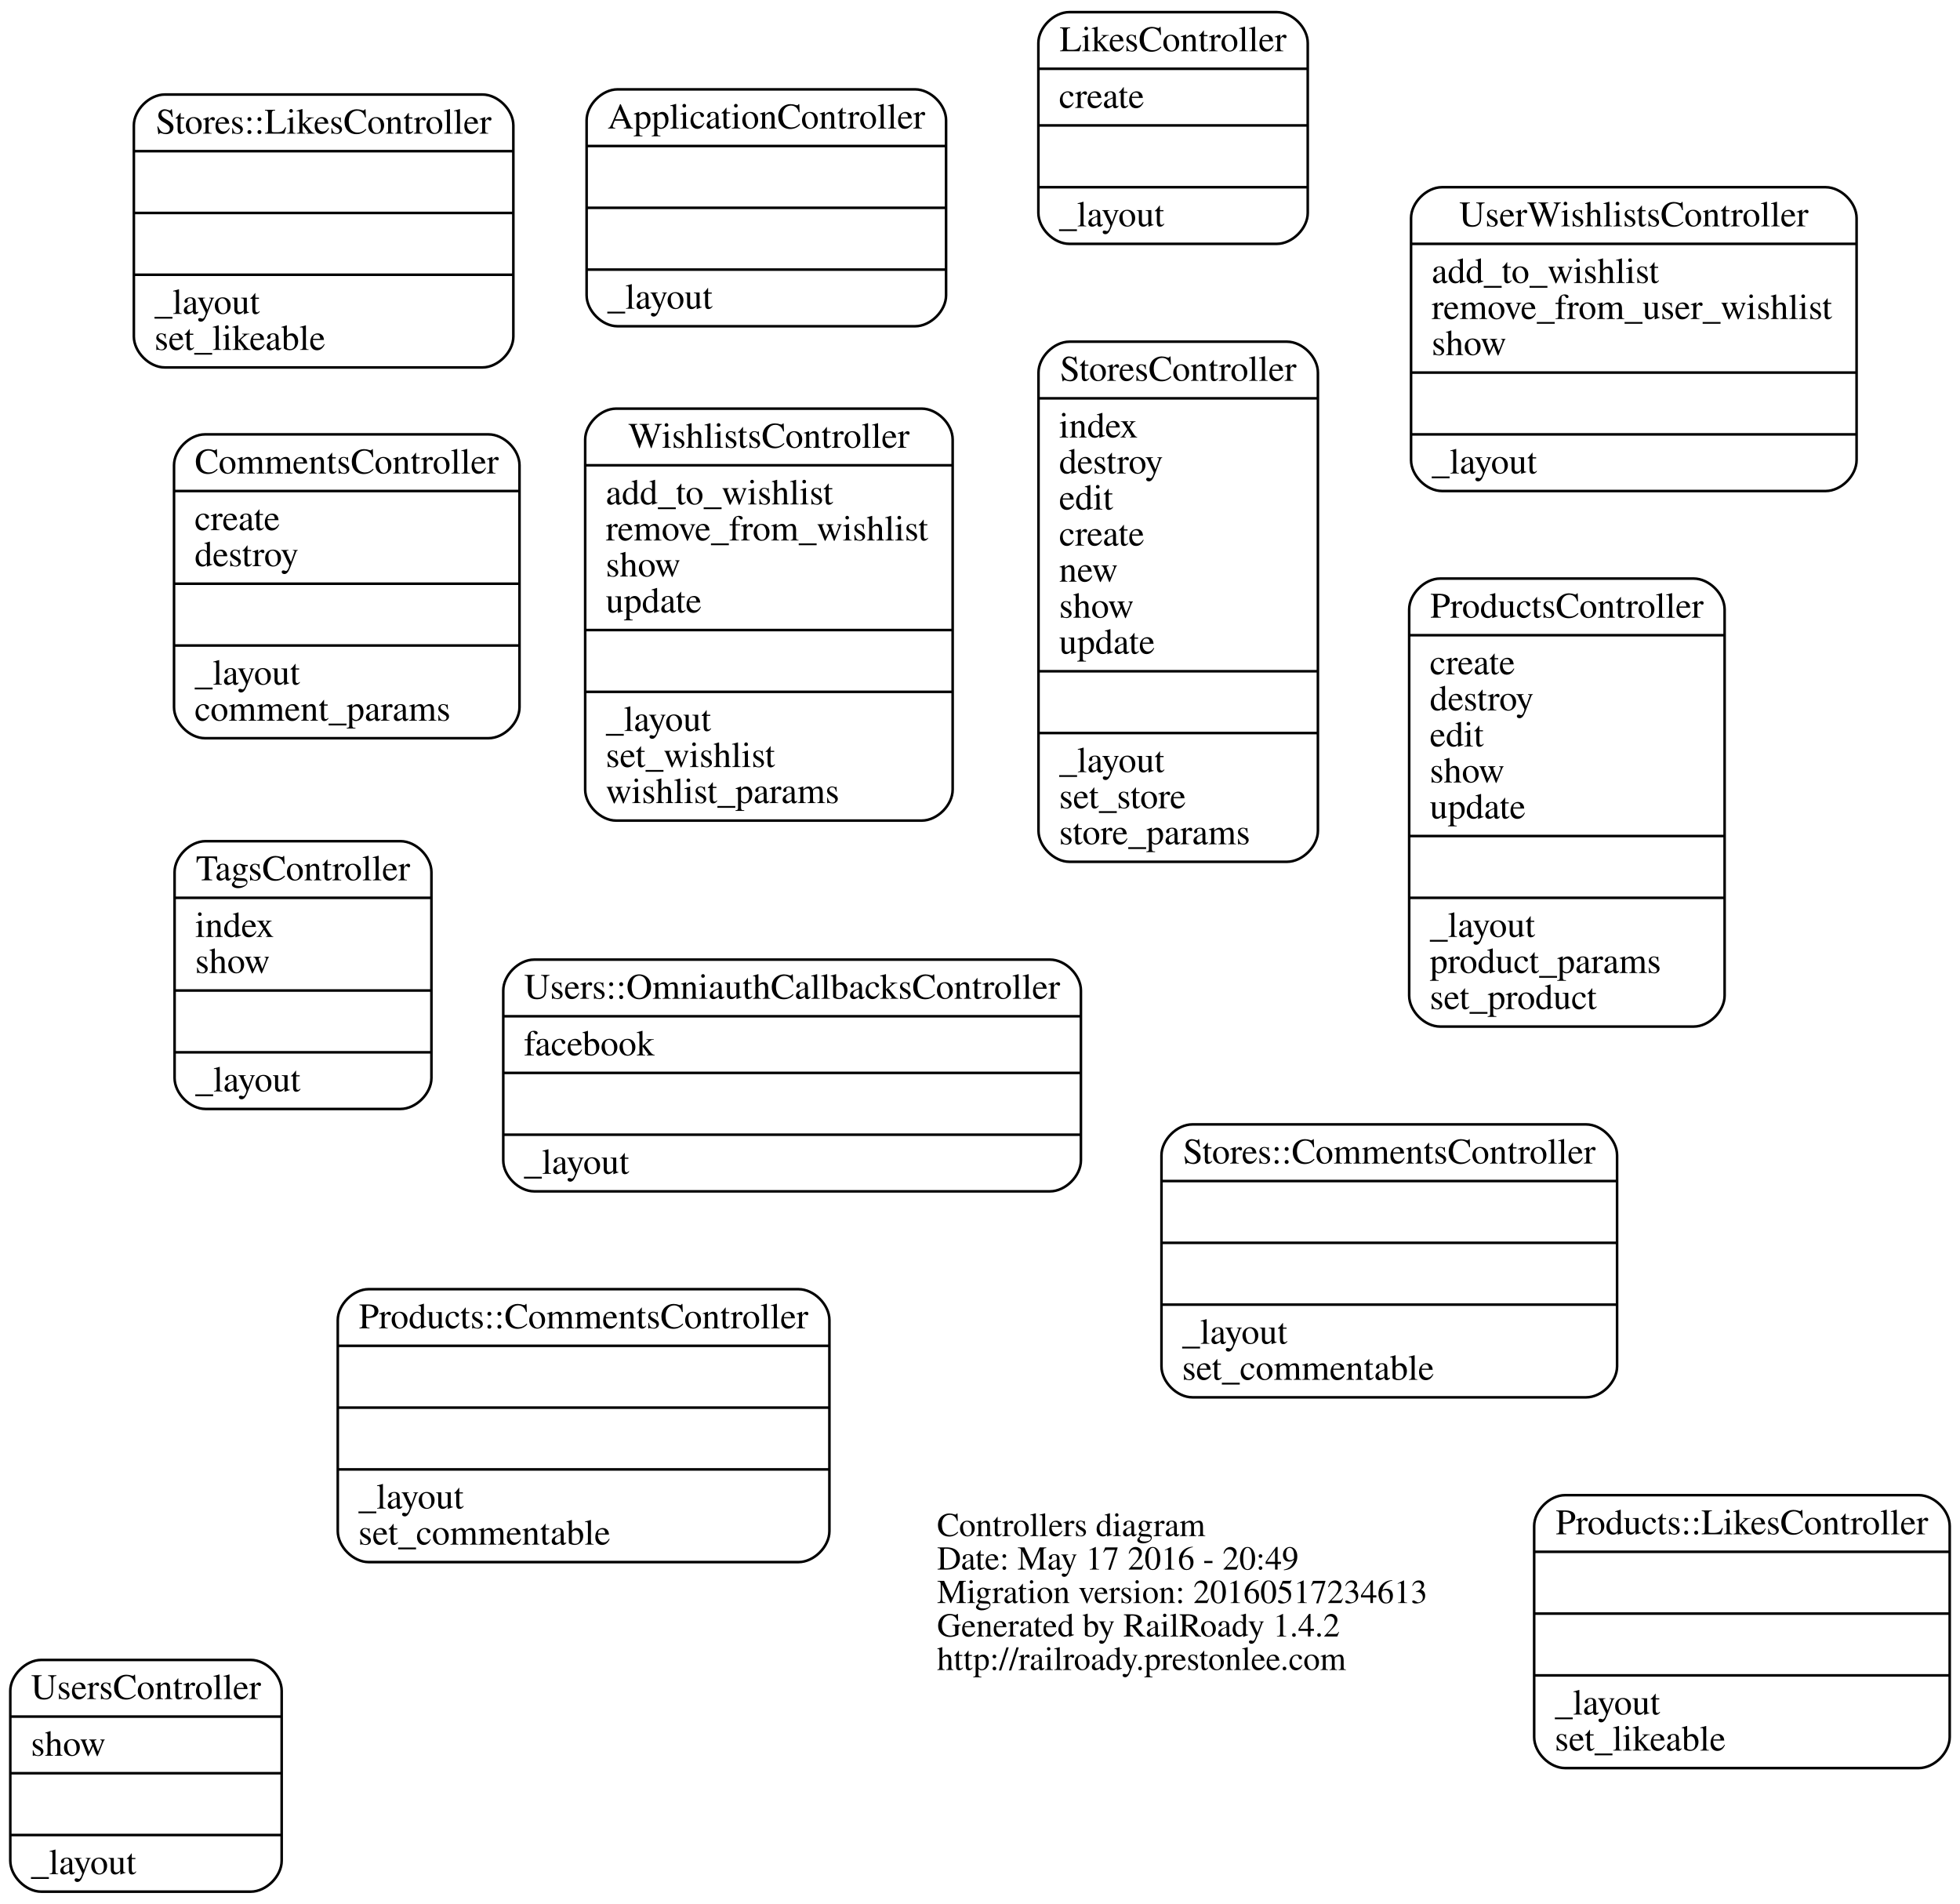
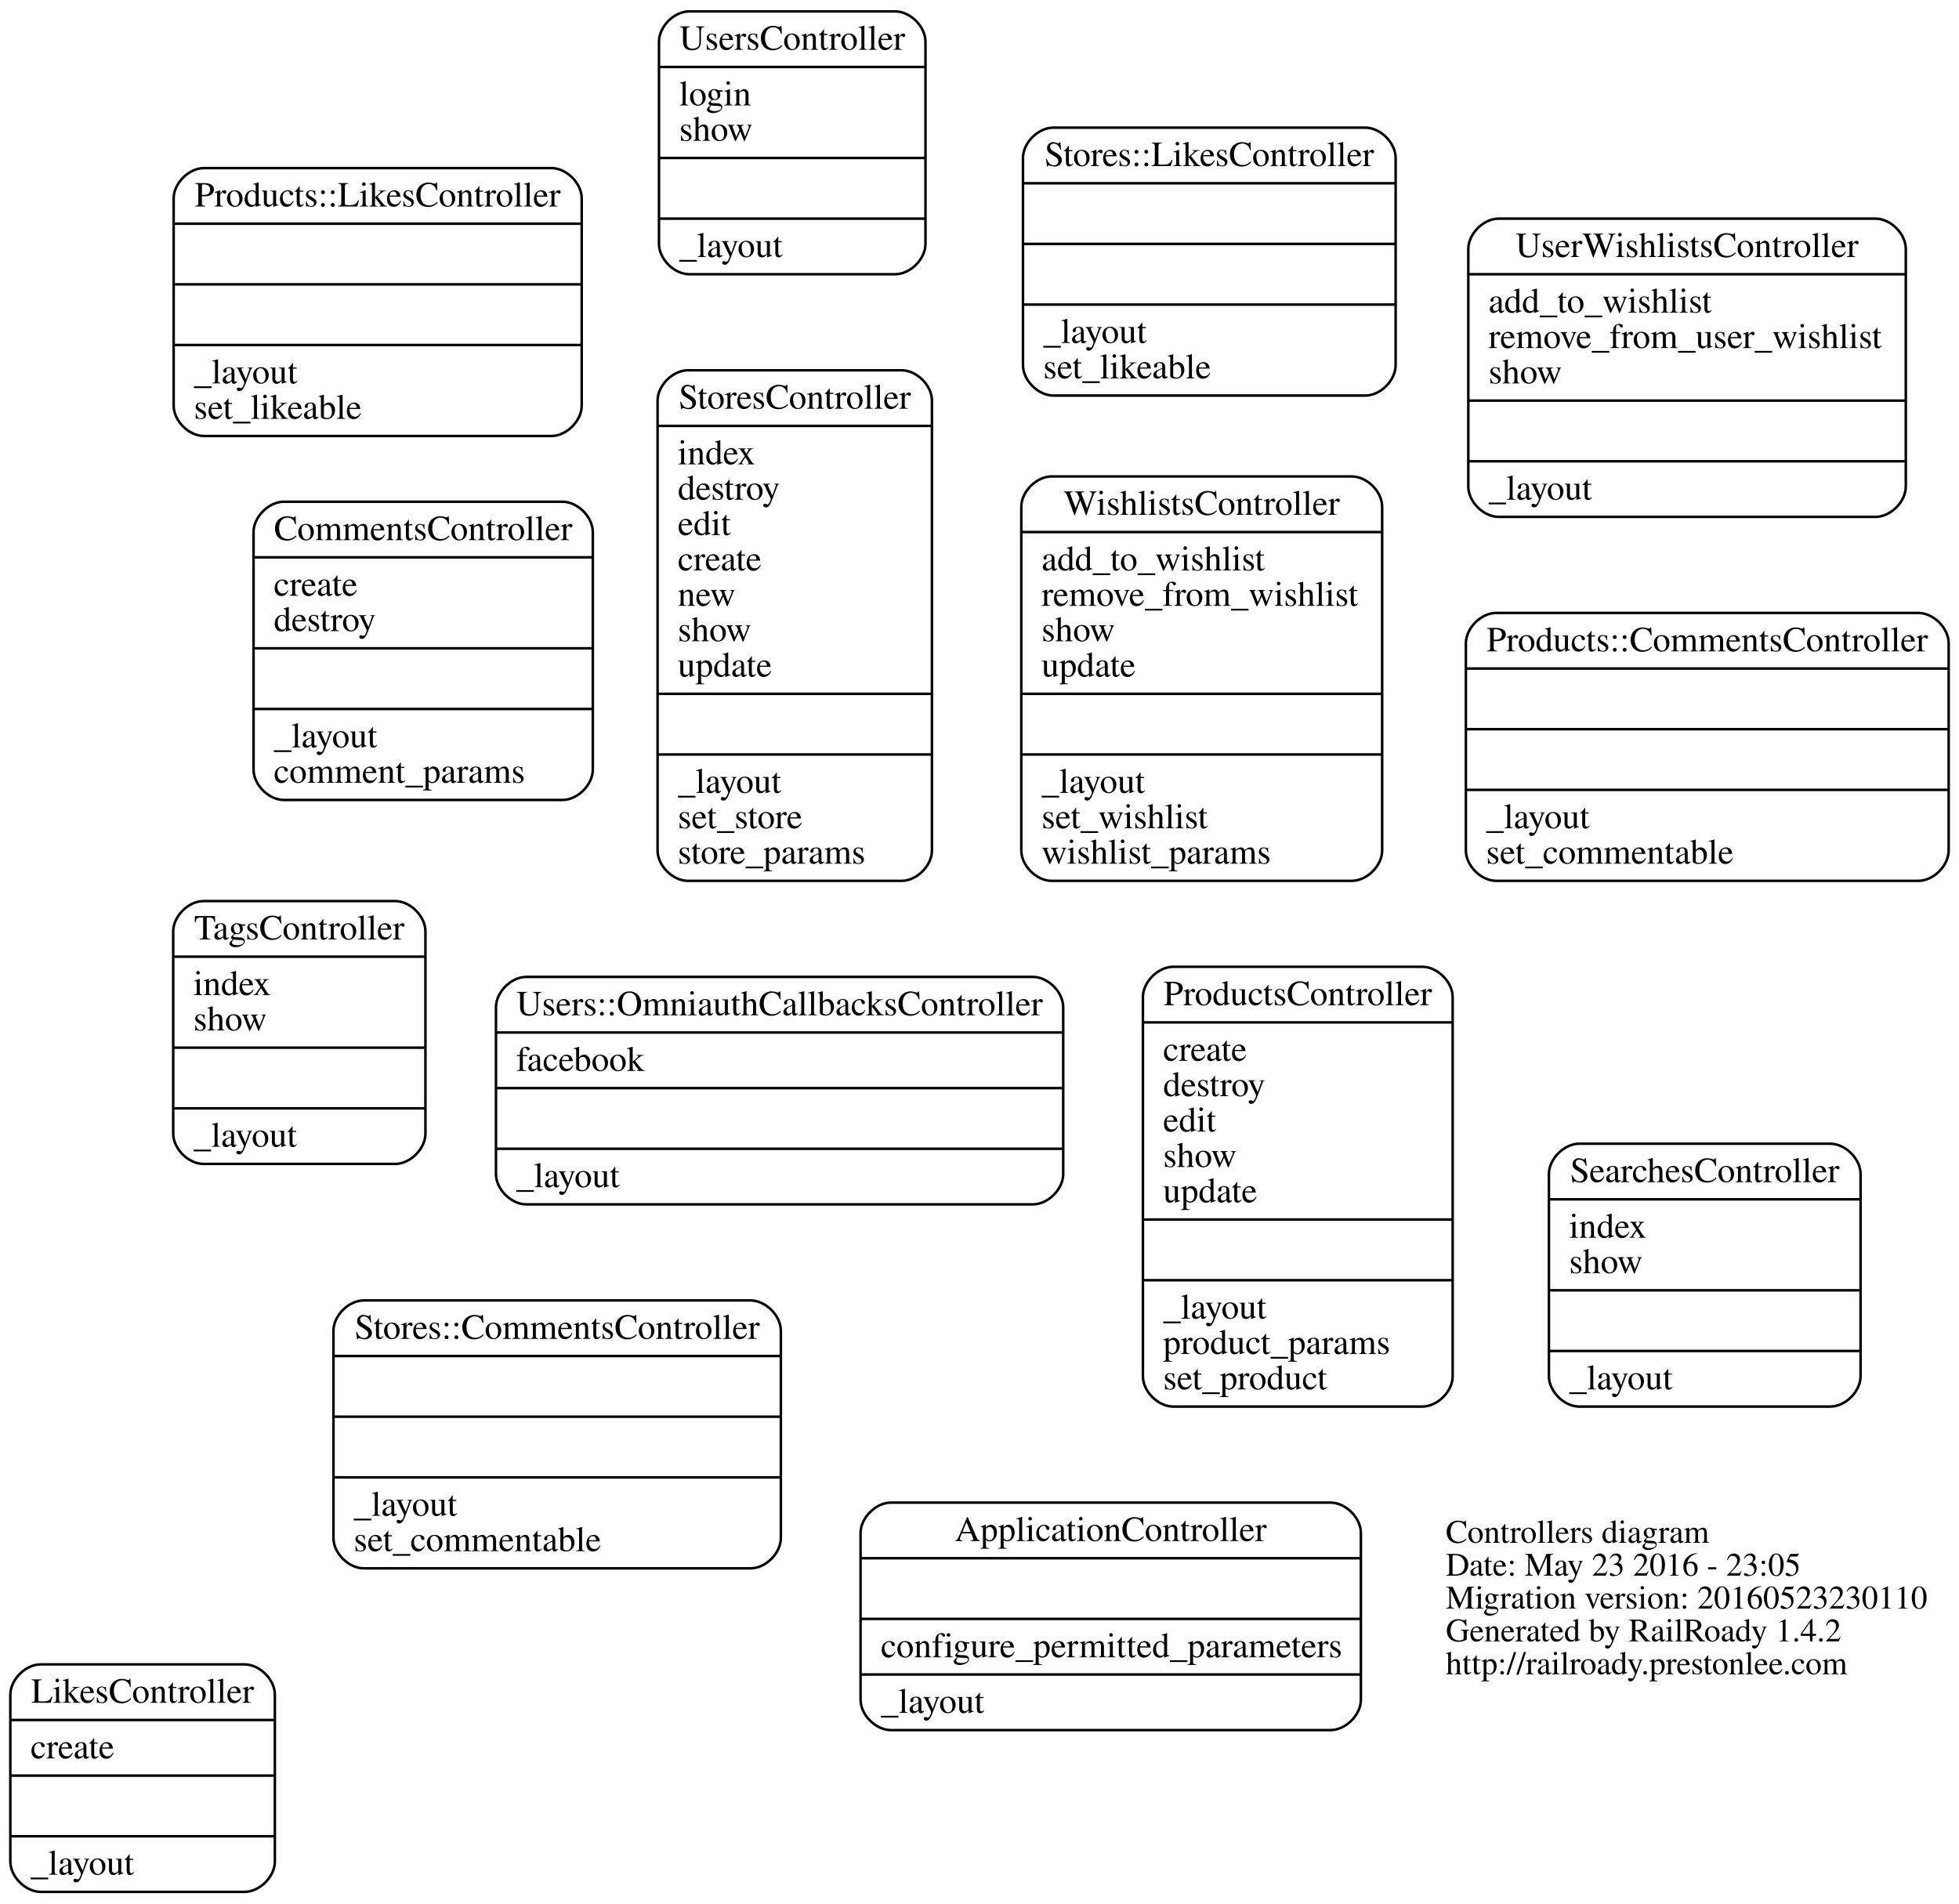
- <svg xmlns="http://www.w3.org/2000/svg" width="761pt" height="739pt" viewBox="0.00 0.00 761.43 739.00">
-   <g id="graph0" class="graph" transform="scale(1 1) rotate(0) translate(323.714 415.5)">
-     <polygon fill="none" stroke="none" points="-323.714,323.5 -323.714,-415.5 437.714,-415.5 437.714,323.5 -323.714,323.5" />
+ <svg xmlns="http://www.w3.org/2000/svg" width="775pt" height="753pt" viewBox="0.00 0.00 774.82 753.00">
+   <g id="graph0" class="graph" transform="scale(1 1) rotate(0) translate(324.324 429.5)">
+     <polygon fill="none" stroke="none" points="-324.324,323.5 -324.324,-429.5 450.497,-429.5 450.497,323.5 -324.324,323.5" />
    <g id="node1" class="node">
-       <text text-anchor="start" x="40.312" y="180.9" font-family="Times,serif" font-size="13.00">Controllers diagram</text>
-       <text text-anchor="start" x="40.312" y="193.9" font-family="Times,serif" font-size="13.00">Date: May 17 2016 - 20:49</text>
-       <text text-anchor="start" x="40.312" y="206.9" font-family="Times,serif" font-size="13.00">Migration version: 20160517234613</text>
-       <text text-anchor="start" x="40.312" y="219.9" font-family="Times,serif" font-size="13.00">Generated by RailRoady 1.4.2</text>
-       <text text-anchor="start" x="40.312" y="232.9" font-family="Times,serif" font-size="13.00">http://railroady.prestonlee.com</text>
+       <text text-anchor="start" x="247.55" y="180.9" font-family="Times,serif" font-size="13.00">Controllers diagram</text>
+       <text text-anchor="start" x="247.55" y="193.9" font-family="Times,serif" font-size="13.00">Date: May 23 2016 - 23:05</text>
+       <text text-anchor="start" x="247.55" y="206.9" font-family="Times,serif" font-size="13.00">Migration version: 20160523230110</text>
+       <text text-anchor="start" x="247.55" y="219.9" font-family="Times,serif" font-size="13.00">Generated by RailRoady 1.4.2</text>
+       <text text-anchor="start" x="247.55" y="232.9" font-family="Times,serif" font-size="13.00">http://railroady.prestonlee.com</text>
    </g>
    <g id="node2" class="node">
-       <path fill="none" stroke="black" d="M-83.821,-289C-83.821,-289 31.821,-289 31.821,-289 37.821,-289 43.821,-295 43.821,-301 43.821,-301 43.821,-369 43.821,-369 43.821,-375 37.821,-381 31.821,-381 31.821,-381 -83.821,-381 -83.821,-381 -89.821,-381 -95.821,-375 -95.821,-369 -95.821,-369 -95.821,-301 -95.821,-301 -95.821,-295 -89.821,-289 -83.821,-289" />
-       <text text-anchor="middle" x="-26" y="-365.8" font-family="Times,serif" font-size="14.00">ApplicationController</text>
-       <polyline fill="none" stroke="black" points="-95.821,-359 43.821,-359 " />
-       <polyline fill="none" stroke="black" points="-95.821,-335 43.821,-335 " />
-       <polyline fill="none" stroke="black" points="-95.821,-311 43.821,-311 " />
-       <text text-anchor="start" x="-87.821" y="-295.8" font-family="Times,serif" font-size="14.00">_layout</text>
+       <path fill="none" stroke="black" d="M28.034,255C28.034,255 201.966,255 201.966,255 207.966,255 213.966,249 213.966,243 213.966,243 213.966,177 213.966,177 213.966,171 207.966,165 201.966,165 201.966,165 28.034,165 28.034,165 22.034,165 16.034,171 16.034,177 16.034,177 16.034,243 16.034,243 16.034,249 22.034,255 28.034,255" />
+       <text text-anchor="middle" x="115" y="180.2" font-family="Times,serif" font-size="14.00">ApplicationController</text>
+       <polyline fill="none" stroke="black" points="16.034,187 213.966,187 " />
+       <polyline fill="none" stroke="black" points="16.034,211 213.966,211 " />
+       <text text-anchor="start" x="24.034" y="226.2" font-family="Times,serif" font-size="14.00">configure_permitted_parameters</text>
+       <polyline fill="none" stroke="black" points="16.034,233 213.966,233 " />
+       <text text-anchor="start" x="24.034" y="248.2" font-family="Times,serif" font-size="14.00">_layout</text>
    </g>
    <g id="node3" class="node">
-       <path fill="none" stroke="black" d="M-244.107,-129C-244.107,-129 -133.893,-129 -133.893,-129 -127.893,-129 -121.893,-135 -121.893,-141 -121.893,-141 -121.893,-235 -121.893,-235 -121.893,-241 -127.893,-247 -133.893,-247 -133.893,-247 -244.107,-247 -244.107,-247 -250.107,-247 -256.107,-241 -256.107,-235 -256.107,-235 -256.107,-141 -256.107,-141 -256.107,-135 -250.107,-129 -244.107,-129" />
-       <text text-anchor="middle" x="-189" y="-231.8" font-family="Times,serif" font-size="14.00">CommentsController</text>
-       <polyline fill="none" stroke="black" points="-256.107,-225 -121.893,-225 " />
-       <text text-anchor="start" x="-248.107" y="-209.8" font-family="Times,serif" font-size="14.00">create</text>
-       <text text-anchor="start" x="-248.107" y="-195.8" font-family="Times,serif" font-size="14.00">destroy</text>
-       <polyline fill="none" stroke="black" points="-256.107,-189 -121.893,-189 " />
-       <polyline fill="none" stroke="black" points="-256.107,-165 -121.893,-165 " />
-       <text text-anchor="start" x="-248.107" y="-149.8" font-family="Times,serif" font-size="14.00">_layout</text>
-       <text text-anchor="start" x="-248.107" y="-135.8" font-family="Times,serif" font-size="14.00">comment_params</text>
+       <path fill="none" stroke="black" d="M-212.107,-113C-212.107,-113 -101.893,-113 -101.893,-113 -95.893,-113 -89.893,-119 -89.893,-125 -89.893,-125 -89.893,-219 -89.893,-219 -89.893,-225 -95.893,-231 -101.893,-231 -101.893,-231 -212.107,-231 -212.107,-231 -218.107,-231 -224.107,-225 -224.107,-219 -224.107,-219 -224.107,-125 -224.107,-125 -224.107,-119 -218.107,-113 -212.107,-113" />
+       <text text-anchor="middle" x="-157" y="-215.8" font-family="Times,serif" font-size="14.00">CommentsController</text>
+       <polyline fill="none" stroke="black" points="-224.107,-209 -89.893,-209 " />
+       <text text-anchor="start" x="-216.107" y="-193.8" font-family="Times,serif" font-size="14.00">create</text>
+       <text text-anchor="start" x="-216.107" y="-179.8" font-family="Times,serif" font-size="14.00">destroy</text>
+       <polyline fill="none" stroke="black" points="-224.107,-173 -89.893,-173 " />
+       <polyline fill="none" stroke="black" points="-224.107,-149 -89.893,-149 " />
+       <text text-anchor="start" x="-216.107" y="-133.8" font-family="Times,serif" font-size="14.00">_layout</text>
+       <text text-anchor="start" x="-216.107" y="-119.8" font-family="Times,serif" font-size="14.00">comment_params</text>
    </g>
    <g id="node4" class="node">
-       <path fill="none" stroke="black" d="M91.676,-321C91.676,-321 172.324,-321 172.324,-321 178.324,-321 184.324,-327 184.324,-333 184.324,-333 184.324,-399 184.324,-399 184.324,-405 178.324,-411 172.324,-411 172.324,-411 91.676,-411 91.676,-411 85.676,-411 79.676,-405 79.676,-399 79.676,-399 79.676,-333 79.676,-333 79.676,-327 85.676,-321 91.676,-321" />
-       <text text-anchor="middle" x="132" y="-395.8" font-family="Times,serif" font-size="14.00">LikesController</text>
-       <polyline fill="none" stroke="black" points="79.676,-389 184.324,-389 " />
-       <text text-anchor="start" x="87.676" y="-373.8" font-family="Times,serif" font-size="14.00">create</text>
-       <polyline fill="none" stroke="black" points="79.676,-367 184.324,-367 " />
-       <polyline fill="none" stroke="black" points="79.676,-343 184.324,-343 " />
-       <text text-anchor="start" x="87.676" y="-327.8" font-family="Times,serif" font-size="14.00">_layout</text>
+       <path fill="none" stroke="black" d="M-308.324,319C-308.324,319 -227.676,319 -227.676,319 -221.676,319 -215.676,313 -215.676,307 -215.676,307 -215.676,241 -215.676,241 -215.676,235 -221.676,229 -227.676,229 -227.676,229 -308.324,229 -308.324,229 -314.324,229 -320.324,235 -320.324,241 -320.324,241 -320.324,307 -320.324,307 -320.324,313 -314.324,319 -308.324,319" />
+       <text text-anchor="middle" x="-268" y="244.2" font-family="Times,serif" font-size="14.00">LikesController</text>
+       <polyline fill="none" stroke="black" points="-320.324,251 -215.676,251 " />
+       <text text-anchor="start" x="-312.324" y="266.2" font-family="Times,serif" font-size="14.00">create</text>
+       <polyline fill="none" stroke="black" points="-320.324,273 -215.676,273 " />
+       <polyline fill="none" stroke="black" points="-320.324,297 -215.676,297 " />
+       <text text-anchor="start" x="-312.324" y="312.2" font-family="Times,serif" font-size="14.00">_layout</text>
    </g>
    <g id="node5" class="node">
-       <path fill="none" stroke="black" d="M-180.497,191C-180.497,191 -13.503,191 -13.503,191 -7.503,191 -1.503,185 -1.503,179 -1.503,179 -1.503,97 -1.503,97 -1.503,91 -7.503,85 -13.503,85 -13.503,85 -180.497,85 -180.497,85 -186.497,85 -192.497,91 -192.497,97 -192.497,97 -192.497,179 -192.497,179 -192.497,185 -186.497,191 -180.497,191" />
-       <text text-anchor="middle" x="-97" y="100.2" font-family="Times,serif" font-size="14.00">Products::CommentsController</text>
-       <polyline fill="none" stroke="black" points="-192.497,107 -1.503,107 " />
-       <polyline fill="none" stroke="black" points="-192.497,131 -1.503,131 " />
-       <polyline fill="none" stroke="black" points="-192.497,155 -1.503,155 " />
+       <path fill="none" stroke="black" d="M267.503,-81C267.503,-81 434.497,-81 434.497,-81 440.497,-81 446.497,-87 446.497,-93 446.497,-93 446.497,-175 446.497,-175 446.497,-181 440.497,-187 434.497,-187 434.497,-187 267.503,-187 267.503,-187 261.503,-187 255.503,-181 255.503,-175 255.503,-175 255.503,-93 255.503,-93 255.503,-87 261.503,-81 267.503,-81" />
+       <text text-anchor="middle" x="351" y="-171.8" font-family="Times,serif" font-size="14.00">Products::CommentsController</text>
+       <polyline fill="none" stroke="black" points="255.503,-165 446.497,-165 " />
+       <polyline fill="none" stroke="black" points="255.503,-141 446.497,-141 " />
+       <polyline fill="none" stroke="black" points="255.503,-117 446.497,-117 " />
+       <text text-anchor="start" x="263.503" y="-101.8" font-family="Times,serif" font-size="14.00">_layout</text>
+       <text text-anchor="start" x="263.503" y="-87.8" font-family="Times,serif" font-size="14.00">set_commentable</text>
+     </g>
+     <g id="node6" class="node">
+       <path fill="none" stroke="black" d="M-243.714,-257C-243.714,-257 -106.286,-257 -106.286,-257 -100.286,-257 -94.286,-263 -94.286,-269 -94.286,-269 -94.286,-351 -94.286,-351 -94.286,-357 -100.286,-363 -106.286,-363 -106.286,-363 -243.714,-363 -243.714,-363 -249.714,-363 -255.714,-357 -255.714,-351 -255.714,-351 -255.714,-269 -255.714,-269 -255.714,-263 -249.714,-257 -243.714,-257" />
+       <text text-anchor="middle" x="-175" y="-347.8" font-family="Times,serif" font-size="14.00">Products::LikesController</text>
+       <polyline fill="none" stroke="black" points="-255.714,-341 -94.286,-341 " />
+       <polyline fill="none" stroke="black" points="-255.714,-317 -94.286,-317 " />
+       <polyline fill="none" stroke="black" points="-255.714,-293 -94.286,-293 " />
+       <text text-anchor="start" x="-247.714" y="-277.8" font-family="Times,serif" font-size="14.00">_layout</text>
+       <text text-anchor="start" x="-247.714" y="-263.8" font-family="Times,serif" font-size="14.00">set_likeable</text>
+     </g>
+     <g id="node7" class="node">
+       <path fill="none" stroke="black" d="M139.728,127C139.728,127 238.272,127 238.272,127 244.272,127 250.272,121 250.272,115 250.272,115 250.272,-35 250.272,-35 250.272,-41 244.272,-47 238.272,-47 238.272,-47 139.728,-47 139.728,-47 133.728,-47 127.728,-41 127.728,-35 127.728,-35 127.728,115 127.728,115 127.728,121 133.728,127 139.728,127" />
+       <text text-anchor="middle" x="189" y="-31.8" font-family="Times,serif" font-size="14.00">ProductsController</text>
+       <polyline fill="none" stroke="black" points="127.728,-25 250.272,-25 " />
+       <text text-anchor="start" x="135.728" y="-9.8" font-family="Times,serif" font-size="14.00">create</text>
+       <text text-anchor="start" x="135.728" y="4.2" font-family="Times,serif" font-size="14.00">destroy</text>
+       <text text-anchor="start" x="135.728" y="18.2" font-family="Times,serif" font-size="14.00">edit</text>
+       <text text-anchor="start" x="135.728" y="32.2" font-family="Times,serif" font-size="14.00">show</text>
+       <text text-anchor="start" x="135.728" y="46.2" font-family="Times,serif" font-size="14.00">update</text>
+       <polyline fill="none" stroke="black" points="127.728,53 250.272,53 " />
+       <polyline fill="none" stroke="black" points="127.728,77 250.272,77 " />
+       <text text-anchor="start" x="135.728" y="92.2" font-family="Times,serif" font-size="14.00">_layout</text>
+       <text text-anchor="start" x="135.728" y="106.2" font-family="Times,serif" font-size="14.00">product_params</text>
+       <text text-anchor="start" x="135.728" y="120.2" font-family="Times,serif" font-size="14.00">set_product</text>
+     </g>
+     <g id="node8" class="node">
+       <path fill="none" stroke="black" d="M300.352,127C300.352,127 399.648,127 399.648,127 405.648,127 411.648,121 411.648,115 411.648,115 411.648,35 411.648,35 411.648,29 405.648,23 399.648,23 399.648,23 300.352,23 300.352,23 294.352,23 288.352,29 288.352,35 288.352,35 288.352,115 288.352,115 288.352,121 294.352,127 300.352,127" />
+       <text text-anchor="middle" x="350" y="38.2" font-family="Times,serif" font-size="14.00">SearchesController</text>
+       <polyline fill="none" stroke="black" points="288.352,45 411.648,45 " />
+       <text text-anchor="start" x="296.352" y="60.2" font-family="Times,serif" font-size="14.00">index</text>
+       <text text-anchor="start" x="296.352" y="74.2" font-family="Times,serif" font-size="14.00">show</text>
+       <polyline fill="none" stroke="black" points="288.352,81 411.648,81 " />
+       <polyline fill="none" stroke="black" points="288.352,105 411.648,105 " />
+       <text text-anchor="start" x="296.352" y="120.2" font-family="Times,serif" font-size="14.00">_layout</text>
+     </g>
+     <g id="node9" class="node">
+       <path fill="none" stroke="black" d="M-180.497,191C-180.497,191 -27.503,191 -27.503,191 -21.503,191 -15.503,185 -15.503,179 -15.503,179 -15.503,97 -15.503,97 -15.503,91 -21.503,85 -27.503,85 -27.503,85 -180.497,85 -180.497,85 -186.497,85 -192.497,91 -192.497,97 -192.497,97 -192.497,179 -192.497,179 -192.497,185 -186.497,191 -180.497,191" />
+       <text text-anchor="middle" x="-104" y="100.2" font-family="Times,serif" font-size="14.00">Stores::CommentsController</text>
+       <polyline fill="none" stroke="black" points="-192.497,107 -15.503,107 " />
+       <polyline fill="none" stroke="black" points="-192.497,131 -15.503,131 " />
+       <polyline fill="none" stroke="black" points="-192.497,155 -15.503,155 " />
      <text text-anchor="start" x="-184.497" y="170.2" font-family="Times,serif" font-size="14.00">_layout</text>
      <text text-anchor="start" x="-184.497" y="184.2" font-family="Times,serif" font-size="14.00">set_commentable</text>
    </g>
-     <g id="node6" class="node">
-       <path fill="none" stroke="black" d="M284.286,271C284.286,271 421.714,271 421.714,271 427.714,271 433.714,265 433.714,259 433.714,259 433.714,177 433.714,177 433.714,171 427.714,165 421.714,165 421.714,165 284.286,165 284.286,165 278.286,165 272.286,171 272.286,177 272.286,177 272.286,259 272.286,259 272.286,265 278.286,271 284.286,271" />
-       <text text-anchor="middle" x="353" y="180.2" font-family="Times,serif" font-size="14.00">Products::LikesController</text>
-       <polyline fill="none" stroke="black" points="272.286,187 433.714,187 " />
-       <polyline fill="none" stroke="black" points="272.286,211 433.714,211 " />
-       <polyline fill="none" stroke="black" points="272.286,235 433.714,235 " />
-       <text text-anchor="start" x="280.286" y="250.2" font-family="Times,serif" font-size="14.00">_layout</text>
-       <text text-anchor="start" x="280.286" y="264.2" font-family="Times,serif" font-size="14.00">set_likeable</text>
-     </g>
-     <g id="node7" class="node">
-       <path fill="none" stroke="black" d="M235.728,-17C235.728,-17 334.272,-17 334.272,-17 340.272,-17 346.272,-23 346.272,-29 346.272,-29 346.272,-179 346.272,-179 346.272,-185 340.272,-191 334.272,-191 334.272,-191 235.728,-191 235.728,-191 229.728,-191 223.728,-185 223.728,-179 223.728,-179 223.728,-29 223.728,-29 223.728,-23 229.728,-17 235.728,-17" />
-       <text text-anchor="middle" x="285" y="-175.8" font-family="Times,serif" font-size="14.00">ProductsController</text>
-       <polyline fill="none" stroke="black" points="223.728,-169 346.272,-169 " />
-       <text text-anchor="start" x="231.728" y="-153.8" font-family="Times,serif" font-size="14.00">create</text>
-       <text text-anchor="start" x="231.728" y="-139.8" font-family="Times,serif" font-size="14.00">destroy</text>
-       <text text-anchor="start" x="231.728" y="-125.8" font-family="Times,serif" font-size="14.00">edit</text>
-       <text text-anchor="start" x="231.728" y="-111.8" font-family="Times,serif" font-size="14.00">show</text>
-       <text text-anchor="start" x="231.728" y="-97.8" font-family="Times,serif" font-size="14.00">update</text>
-       <polyline fill="none" stroke="black" points="223.728,-91 346.272,-91 " />
-       <polyline fill="none" stroke="black" points="223.728,-67 346.272,-67 " />
-       <text text-anchor="start" x="231.728" y="-51.8" font-family="Times,serif" font-size="14.00">_layout</text>
-       <text text-anchor="start" x="231.728" y="-37.8" font-family="Times,serif" font-size="14.00">product_params</text>
-       <text text-anchor="start" x="231.728" y="-23.8" font-family="Times,serif" font-size="14.00">set_product</text>
-     </g>
-     <g id="node8" class="node">
-       <path fill="none" stroke="black" d="M139.503,127C139.503,127 292.497,127 292.497,127 298.497,127 304.497,121 304.497,115 304.497,115 304.497,33 304.497,33 304.497,27 298.497,21 292.497,21 292.497,21 139.503,21 139.503,21 133.503,21 127.503,27 127.503,33 127.503,33 127.503,115 127.503,115 127.503,121 133.503,127 139.503,127" />
-       <text text-anchor="middle" x="216" y="36.2" font-family="Times,serif" font-size="14.00">Stores::CommentsController</text>
-       <polyline fill="none" stroke="black" points="127.503,43 304.497,43 " />
-       <polyline fill="none" stroke="black" points="127.503,67 304.497,67 " />
-       <polyline fill="none" stroke="black" points="127.503,91 304.497,91 " />
-       <text text-anchor="start" x="135.503" y="106.2" font-family="Times,serif" font-size="14.00">_layout</text>
-       <text text-anchor="start" x="135.503" y="120.2" font-family="Times,serif" font-size="14.00">set_commentable</text>
-     </g>
-     <g id="node9" class="node">
-       <path fill="none" stroke="black" d="M-259.714,-273C-259.714,-273 -136.286,-273 -136.286,-273 -130.286,-273 -124.286,-279 -124.286,-285 -124.286,-285 -124.286,-367 -124.286,-367 -124.286,-373 -130.286,-379 -136.286,-379 -136.286,-379 -259.714,-379 -259.714,-379 -265.714,-379 -271.714,-373 -271.714,-367 -271.714,-367 -271.714,-285 -271.714,-285 -271.714,-279 -265.714,-273 -259.714,-273" />
-       <text text-anchor="middle" x="-198" y="-363.8" font-family="Times,serif" font-size="14.00">Stores::LikesController</text>
-       <polyline fill="none" stroke="black" points="-271.714,-357 -124.286,-357 " />
-       <polyline fill="none" stroke="black" points="-271.714,-333 -124.286,-333 " />
-       <polyline fill="none" stroke="black" points="-271.714,-309 -124.286,-309 " />
-       <text text-anchor="start" x="-263.714" y="-293.8" font-family="Times,serif" font-size="14.00">_layout</text>
-       <text text-anchor="start" x="-263.714" y="-279.8" font-family="Times,serif" font-size="14.00">set_likeable</text>
-     </g>
    <g id="node10" class="node">
-       <path fill="none" stroke="black" d="M91.728,-81C91.728,-81 176.272,-81 176.272,-81 182.272,-81 188.272,-87 188.272,-93 188.272,-93 188.272,-271 188.272,-271 188.272,-277 182.272,-283 176.272,-283 176.272,-283 91.728,-283 91.728,-283 85.728,-283 79.728,-277 79.728,-271 79.728,-271 79.728,-93 79.728,-93 79.728,-87 85.728,-81 91.728,-81" />
-       <text text-anchor="middle" x="134" y="-267.8" font-family="Times,serif" font-size="14.00">StoresController</text>
-       <polyline fill="none" stroke="black" points="79.728,-261 188.272,-261 " />
-       <text text-anchor="start" x="87.728" y="-245.8" font-family="Times,serif" font-size="14.00">index</text>
-       <text text-anchor="start" x="87.728" y="-231.8" font-family="Times,serif" font-size="14.00">destroy</text>
-       <text text-anchor="start" x="87.728" y="-217.8" font-family="Times,serif" font-size="14.00">edit</text>
-       <text text-anchor="start" x="87.728" y="-203.8" font-family="Times,serif" font-size="14.00">create</text>
-       <text text-anchor="start" x="87.728" y="-189.8" font-family="Times,serif" font-size="14.00">new</text>
-       <text text-anchor="start" x="87.728" y="-175.8" font-family="Times,serif" font-size="14.00">show</text>
-       <text text-anchor="start" x="87.728" y="-161.8" font-family="Times,serif" font-size="14.00">update</text>
-       <polyline fill="none" stroke="black" points="79.728,-155 188.272,-155 " />
-       <polyline fill="none" stroke="black" points="79.728,-131 188.272,-131 " />
-       <text text-anchor="start" x="87.728" y="-115.8" font-family="Times,serif" font-size="14.00">_layout</text>
-       <text text-anchor="start" x="87.728" y="-101.8" font-family="Times,serif" font-size="14.00">set_store</text>
-       <text text-anchor="start" x="87.728" y="-87.8" font-family="Times,serif" font-size="14.00">store_params</text>
+       <path fill="none" stroke="black" d="M92.286,-273C92.286,-273 215.714,-273 215.714,-273 221.714,-273 227.714,-279 227.714,-285 227.714,-285 227.714,-367 227.714,-367 227.714,-373 221.714,-379 215.714,-379 215.714,-379 92.286,-379 92.286,-379 86.286,-379 80.286,-373 80.286,-367 80.286,-367 80.286,-285 80.286,-285 80.286,-279 86.286,-273 92.286,-273" />
+       <text text-anchor="middle" x="154" y="-363.8" font-family="Times,serif" font-size="14.00">Stores::LikesController</text>
+       <polyline fill="none" stroke="black" points="80.286,-357 227.714,-357 " />
+       <polyline fill="none" stroke="black" points="80.286,-333 227.714,-333 " />
+       <polyline fill="none" stroke="black" points="80.286,-309 227.714,-309 " />
+       <text text-anchor="start" x="88.286" y="-293.8" font-family="Times,serif" font-size="14.00">_layout</text>
+       <text text-anchor="start" x="88.286" y="-279.8" font-family="Times,serif" font-size="14.00">set_likeable</text>
    </g>
    <g id="node11" class="node">
-       <path fill="none" stroke="black" d="M-243.891,15C-243.891,15 -168.109,15 -168.109,15 -162.109,15 -156.109,9 -156.109,3 -156.109,3 -156.109,-77 -156.109,-77 -156.109,-83 -162.109,-89 -168.109,-89 -168.109,-89 -243.891,-89 -243.891,-89 -249.891,-89 -255.891,-83 -255.891,-77 -255.891,-77 -255.891,3 -255.891,3 -255.891,9 -249.891,15 -243.891,15" />
-       <text text-anchor="middle" x="-206" y="-73.8" font-family="Times,serif" font-size="14.00">TagsController</text>
-       <polyline fill="none" stroke="black" points="-255.891,-67 -156.109,-67 " />
-       <text text-anchor="start" x="-247.891" y="-51.8" font-family="Times,serif" font-size="14.00">index</text>
-       <text text-anchor="start" x="-247.891" y="-37.8" font-family="Times,serif" font-size="14.00">show</text>
-       <polyline fill="none" stroke="black" points="-255.891,-31 -156.109,-31 " />
-       <polyline fill="none" stroke="black" points="-255.891,-7 -156.109,-7 " />
-       <text text-anchor="start" x="-247.891" y="8.2" font-family="Times,serif" font-size="14.00">_layout</text>
+       <path fill="none" stroke="black" d="M-52.273,-81C-52.273,-81 32.273,-81 32.273,-81 38.273,-81 44.273,-87 44.273,-93 44.273,-93 44.273,-271 44.273,-271 44.273,-277 38.273,-283 32.273,-283 32.273,-283 -52.273,-283 -52.273,-283 -58.273,-283 -64.272,-277 -64.272,-271 -64.272,-271 -64.272,-93 -64.272,-93 -64.272,-87 -58.273,-81 -52.273,-81" />
+       <text text-anchor="middle" x="-10" y="-267.8" font-family="Times,serif" font-size="14.00">StoresController</text>
+       <polyline fill="none" stroke="black" points="-64.272,-261 44.273,-261 " />
+       <text text-anchor="start" x="-56.273" y="-245.8" font-family="Times,serif" font-size="14.00">index</text>
+       <text text-anchor="start" x="-56.273" y="-231.8" font-family="Times,serif" font-size="14.00">destroy</text>
+       <text text-anchor="start" x="-56.273" y="-217.8" font-family="Times,serif" font-size="14.00">edit</text>
+       <text text-anchor="start" x="-56.273" y="-203.8" font-family="Times,serif" font-size="14.00">create</text>
+       <text text-anchor="start" x="-56.273" y="-189.8" font-family="Times,serif" font-size="14.00">new</text>
+       <text text-anchor="start" x="-56.273" y="-175.8" font-family="Times,serif" font-size="14.00">show</text>
+       <text text-anchor="start" x="-56.273" y="-161.8" font-family="Times,serif" font-size="14.00">update</text>
+       <polyline fill="none" stroke="black" points="-64.272,-155 44.273,-155 " />
+       <polyline fill="none" stroke="black" points="-64.272,-131 44.273,-131 " />
+       <text text-anchor="start" x="-56.273" y="-115.8" font-family="Times,serif" font-size="14.00">_layout</text>
+       <text text-anchor="start" x="-56.273" y="-101.8" font-family="Times,serif" font-size="14.00">set_store</text>
+       <text text-anchor="start" x="-56.273" y="-87.8" font-family="Times,serif" font-size="14.00">store_params</text>
    </g>
    <g id="node12" class="node">
-       <path fill="none" stroke="black" d="M236.458,-225C236.458,-225 385.542,-225 385.542,-225 391.542,-225 397.542,-231 397.542,-237 397.542,-237 397.542,-331 397.542,-331 397.542,-337 391.542,-343 385.542,-343 385.542,-343 236.458,-343 236.458,-343 230.458,-343 224.458,-337 224.458,-331 224.458,-331 224.458,-237 224.458,-237 224.458,-231 230.458,-225 236.458,-225" />
-       <text text-anchor="middle" x="311" y="-327.8" font-family="Times,serif" font-size="14.00">UserWishlistsController</text>
-       <polyline fill="none" stroke="black" points="224.458,-321 397.542,-321 " />
-       <text text-anchor="start" x="232.458" y="-305.8" font-family="Times,serif" font-size="14.00">add_to_wishlist</text>
-       <text text-anchor="start" x="232.458" y="-291.8" font-family="Times,serif" font-size="14.00">remove_from_user_wishlist</text>
-       <text text-anchor="start" x="232.458" y="-277.8" font-family="Times,serif" font-size="14.00">show</text>
-       <polyline fill="none" stroke="black" points="224.458,-271 397.542,-271 " />
-       <polyline fill="none" stroke="black" points="224.458,-247 397.542,-247 " />
-       <text text-anchor="start" x="232.458" y="-231.8" font-family="Times,serif" font-size="14.00">_layout</text>
+       <path fill="none" stroke="black" d="M-243.891,31C-243.891,31 -168.109,31 -168.109,31 -162.109,31 -156.109,25 -156.109,19 -156.109,19 -156.109,-61 -156.109,-61 -156.109,-67 -162.109,-73 -168.109,-73 -168.109,-73 -243.891,-73 -243.891,-73 -249.891,-73 -255.891,-67 -255.891,-61 -255.891,-61 -255.891,19 -255.891,19 -255.891,25 -249.891,31 -243.891,31" />
+       <text text-anchor="middle" x="-206" y="-57.8" font-family="Times,serif" font-size="14.00">TagsController</text>
+       <polyline fill="none" stroke="black" points="-255.891,-51 -156.109,-51 " />
+       <text text-anchor="start" x="-247.891" y="-35.8" font-family="Times,serif" font-size="14.00">index</text>
+       <text text-anchor="start" x="-247.891" y="-21.8" font-family="Times,serif" font-size="14.00">show</text>
+       <polyline fill="none" stroke="black" points="-255.891,-15 -156.109,-15 " />
+       <polyline fill="none" stroke="black" points="-255.891,9 -156.109,9 " />
+       <text text-anchor="start" x="-247.891" y="24.2" font-family="Times,serif" font-size="14.00">_layout</text>
    </g>
    <g id="node13" class="node">
+       <path fill="none" stroke="black" d="M268.458,-225C268.458,-225 417.542,-225 417.542,-225 423.542,-225 429.542,-231 429.542,-237 429.542,-237 429.542,-331 429.542,-331 429.542,-337 423.542,-343 417.542,-343 417.542,-343 268.458,-343 268.458,-343 262.458,-343 256.458,-337 256.458,-331 256.458,-331 256.458,-237 256.458,-237 256.458,-231 262.458,-225 268.458,-225" />
+       <text text-anchor="middle" x="343" y="-327.8" font-family="Times,serif" font-size="14.00">UserWishlistsController</text>
+       <polyline fill="none" stroke="black" points="256.458,-321 429.542,-321 " />
+       <text text-anchor="start" x="264.458" y="-305.8" font-family="Times,serif" font-size="14.00">add_to_wishlist</text>
+       <text text-anchor="start" x="264.458" y="-291.8" font-family="Times,serif" font-size="14.00">remove_from_user_wishlist</text>
+       <text text-anchor="start" x="264.458" y="-277.8" font-family="Times,serif" font-size="14.00">show</text>
+       <polyline fill="none" stroke="black" points="256.458,-271 429.542,-271 " />
+       <polyline fill="none" stroke="black" points="256.458,-247 429.542,-247 " />
+       <text text-anchor="start" x="264.458" y="-231.8" font-family="Times,serif" font-size="14.00">_layout</text>
+     </g>
+     <g id="node14" class="node">
      <path fill="none" stroke="black" d="M-116.204,47C-116.204,47 84.204,47 84.204,47 90.204,47 96.204,41 96.204,35 96.204,35 96.204,-31 96.204,-31 96.204,-37 90.204,-43 84.204,-43 84.204,-43 -116.204,-43 -116.204,-43 -122.204,-43 -128.204,-37 -128.204,-31 -128.204,-31 -128.204,35 -128.204,35 -128.204,41 -122.204,47 -116.204,47" />
      <text text-anchor="middle" x="-16" y="-27.8" font-family="Times,serif" font-size="14.00">Users::OmniauthCallbacksController</text>
      <polyline fill="none" stroke="black" points="-128.204,-21 96.204,-21 " />
      <text text-anchor="start" x="-120.204" y="-5.8" font-family="Times,serif" font-size="14.00">facebook</text>
      <polyline fill="none" stroke="black" points="-128.204,1 96.204,1 " />
      <polyline fill="none" stroke="black" points="-128.204,25 96.204,25 " />
      <text text-anchor="start" x="-120.204" y="40.2" font-family="Times,serif" font-size="14.00">_layout</text>
    </g>
-     <g id="node14" class="node">
-       <path fill="none" stroke="black" d="M-307.714,319C-307.714,319 -226.286,319 -226.286,319 -220.286,319 -214.286,313 -214.286,307 -214.286,307 -214.286,241 -214.286,241 -214.286,235 -220.286,229 -226.286,229 -226.286,229 -307.714,229 -307.714,229 -313.714,229 -319.714,235 -319.714,241 -319.714,241 -319.714,307 -319.714,307 -319.714,313 -313.714,319 -307.714,319" />
-       <text text-anchor="middle" x="-267" y="244.2" font-family="Times,serif" font-size="14.00">UsersController</text>
-       <polyline fill="none" stroke="black" points="-319.714,251 -214.286,251 " />
-       <text text-anchor="start" x="-311.714" y="266.2" font-family="Times,serif" font-size="14.00">show</text>
-       <polyline fill="none" stroke="black" points="-319.714,273 -214.286,273 " />
-       <polyline fill="none" stroke="black" points="-319.714,297 -214.286,297 " />
-       <text text-anchor="start" x="-311.714" y="312.2" font-family="Times,serif" font-size="14.00">_layout</text>
+     <g id="node15" class="node">
+       <path fill="none" stroke="black" d="M-51.714,-321C-51.714,-321 29.714,-321 29.714,-321 35.714,-321 41.714,-327 41.714,-333 41.714,-333 41.714,-413 41.714,-413 41.714,-419 35.714,-425 29.714,-425 29.714,-425 -51.714,-425 -51.714,-425 -57.714,-425 -63.714,-419 -63.714,-413 -63.714,-413 -63.714,-333 -63.714,-333 -63.714,-327 -57.714,-321 -51.714,-321" />
+       <text text-anchor="middle" x="-11" y="-409.8" font-family="Times,serif" font-size="14.00">UsersController</text>
+       <polyline fill="none" stroke="black" points="-63.714,-403 41.714,-403 " />
+       <text text-anchor="start" x="-55.714" y="-387.8" font-family="Times,serif" font-size="14.00">login</text>
+       <text text-anchor="start" x="-55.714" y="-373.8" font-family="Times,serif" font-size="14.00">show</text>
+       <polyline fill="none" stroke="black" points="-63.714,-367 41.714,-367 " />
+       <polyline fill="none" stroke="black" points="-63.714,-343 41.714,-343 " />
+       <text text-anchor="start" x="-55.714" y="-327.8" font-family="Times,serif" font-size="14.00">_layout</text>
    </g>
-     <g id="node15" class="node">
-       <path fill="none" stroke="black" d="M-84.379,-97C-84.379,-97 34.379,-97 34.379,-97 40.379,-97 46.379,-103 46.379,-109 46.379,-109 46.379,-245 46.379,-245 46.379,-251 40.379,-257 34.379,-257 34.379,-257 -84.379,-257 -84.379,-257 -90.379,-257 -96.379,-251 -96.379,-245 -96.379,-245 -96.379,-109 -96.379,-109 -96.379,-103 -90.379,-97 -84.379,-97" />
-       <text text-anchor="middle" x="-25" y="-241.8" font-family="Times,serif" font-size="14.00">WishlistsController</text>
-       <polyline fill="none" stroke="black" points="-96.379,-235 46.379,-235 " />
-       <text text-anchor="start" x="-88.379" y="-219.8" font-family="Times,serif" font-size="14.00">add_to_wishlist</text>
-       <text text-anchor="start" x="-88.379" y="-205.8" font-family="Times,serif" font-size="14.00">remove_from_wishlist</text>
-       <text text-anchor="start" x="-88.379" y="-191.8" font-family="Times,serif" font-size="14.00">show</text>
-       <text text-anchor="start" x="-88.379" y="-177.8" font-family="Times,serif" font-size="14.00">update</text>
-       <polyline fill="none" stroke="black" points="-96.379,-171 46.379,-171 " />
-       <polyline fill="none" stroke="black" points="-96.379,-147 46.379,-147 " />
-       <text text-anchor="start" x="-88.379" y="-131.8" font-family="Times,serif" font-size="14.00">_layout</text>
-       <text text-anchor="start" x="-88.379" y="-117.8" font-family="Times,serif" font-size="14.00">set_wishlist</text>
-       <text text-anchor="start" x="-88.379" y="-103.8" font-family="Times,serif" font-size="14.00">wishlist_params</text>
+     <g id="node16" class="node">
+       <path fill="none" stroke="black" d="M91.621,-81C91.621,-81 210.379,-81 210.379,-81 216.379,-81 222.379,-87 222.379,-93 222.379,-93 222.379,-229 222.379,-229 222.379,-235 216.379,-241 210.379,-241 210.379,-241 91.621,-241 91.621,-241 85.621,-241 79.621,-235 79.621,-229 79.621,-229 79.621,-93 79.621,-93 79.621,-87 85.621,-81 91.621,-81" />
+       <text text-anchor="middle" x="151" y="-225.8" font-family="Times,serif" font-size="14.00">WishlistsController</text>
+       <polyline fill="none" stroke="black" points="79.621,-219 222.379,-219 " />
+       <text text-anchor="start" x="87.621" y="-203.8" font-family="Times,serif" font-size="14.00">add_to_wishlist</text>
+       <text text-anchor="start" x="87.621" y="-189.8" font-family="Times,serif" font-size="14.00">remove_from_wishlist</text>
+       <text text-anchor="start" x="87.621" y="-175.8" font-family="Times,serif" font-size="14.00">show</text>
+       <text text-anchor="start" x="87.621" y="-161.8" font-family="Times,serif" font-size="14.00">update</text>
+       <polyline fill="none" stroke="black" points="79.621,-155 222.379,-155 " />
+       <polyline fill="none" stroke="black" points="79.621,-131 222.379,-131 " />
+       <text text-anchor="start" x="87.621" y="-115.8" font-family="Times,serif" font-size="14.00">_layout</text>
+       <text text-anchor="start" x="87.621" y="-101.8" font-family="Times,serif" font-size="14.00">set_wishlist</text>
+       <text text-anchor="start" x="87.621" y="-87.8" font-family="Times,serif" font-size="14.00">wishlist_params</text>
    </g>
  </g>
</svg>
